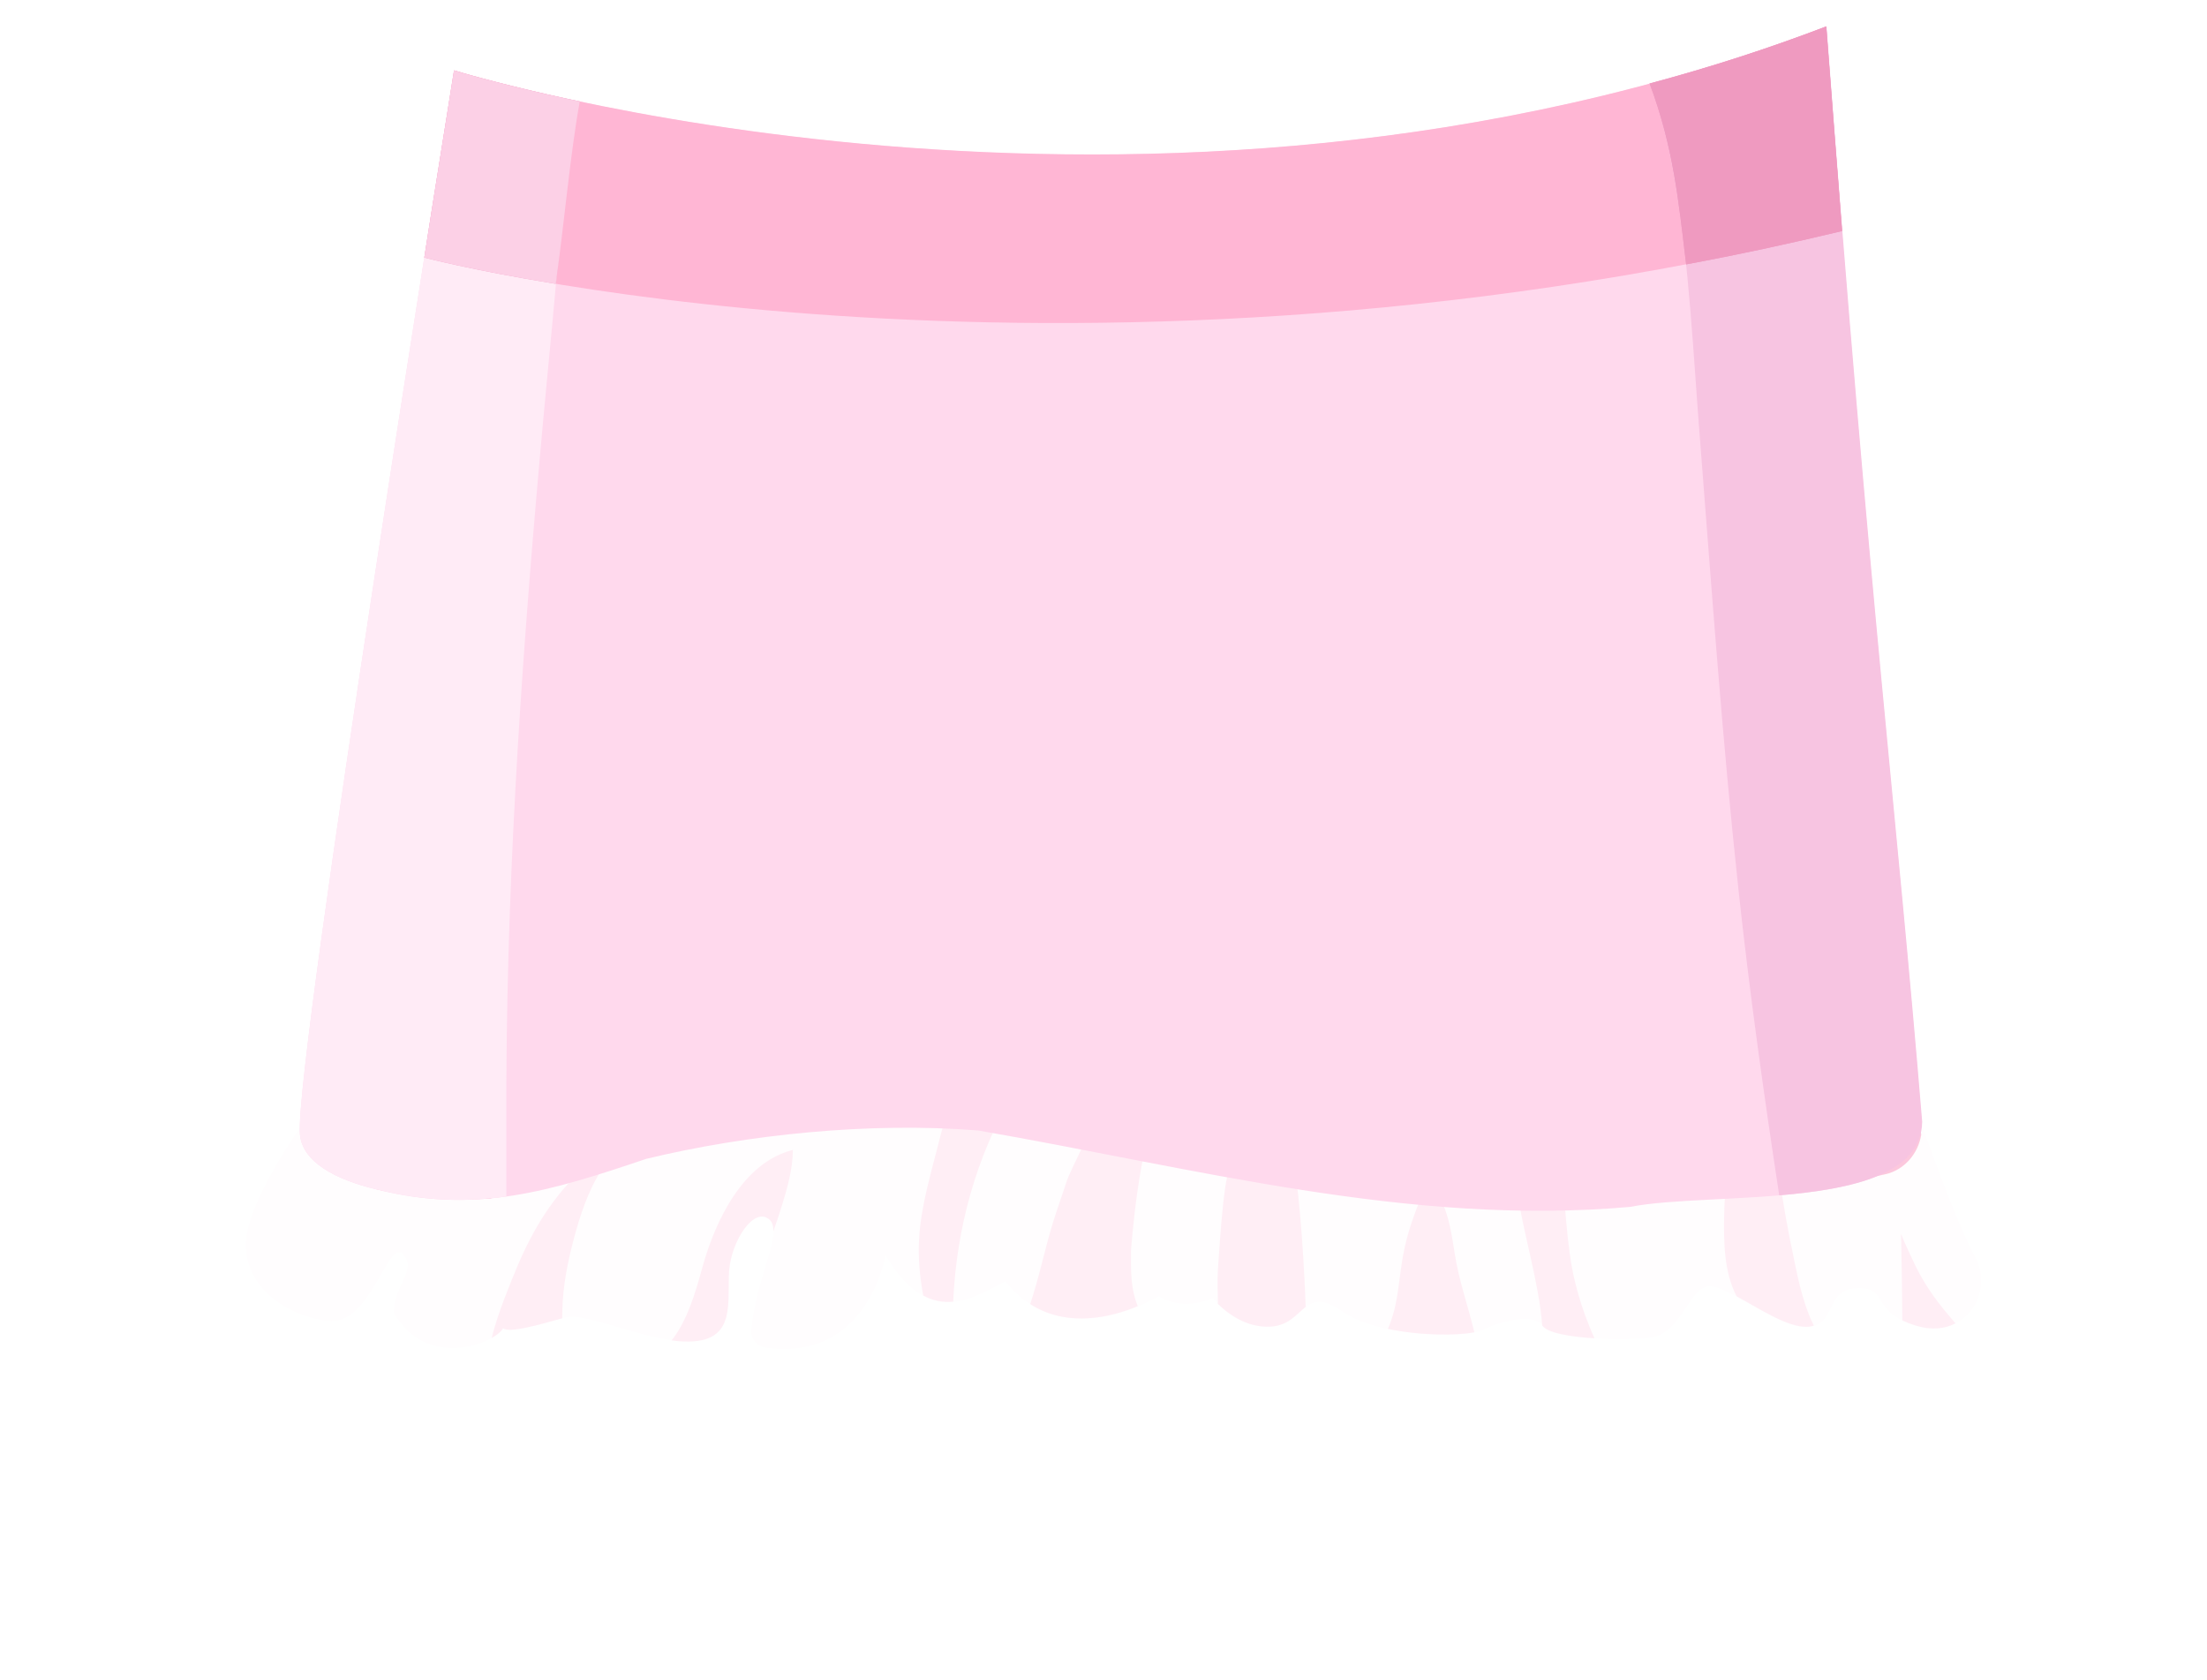
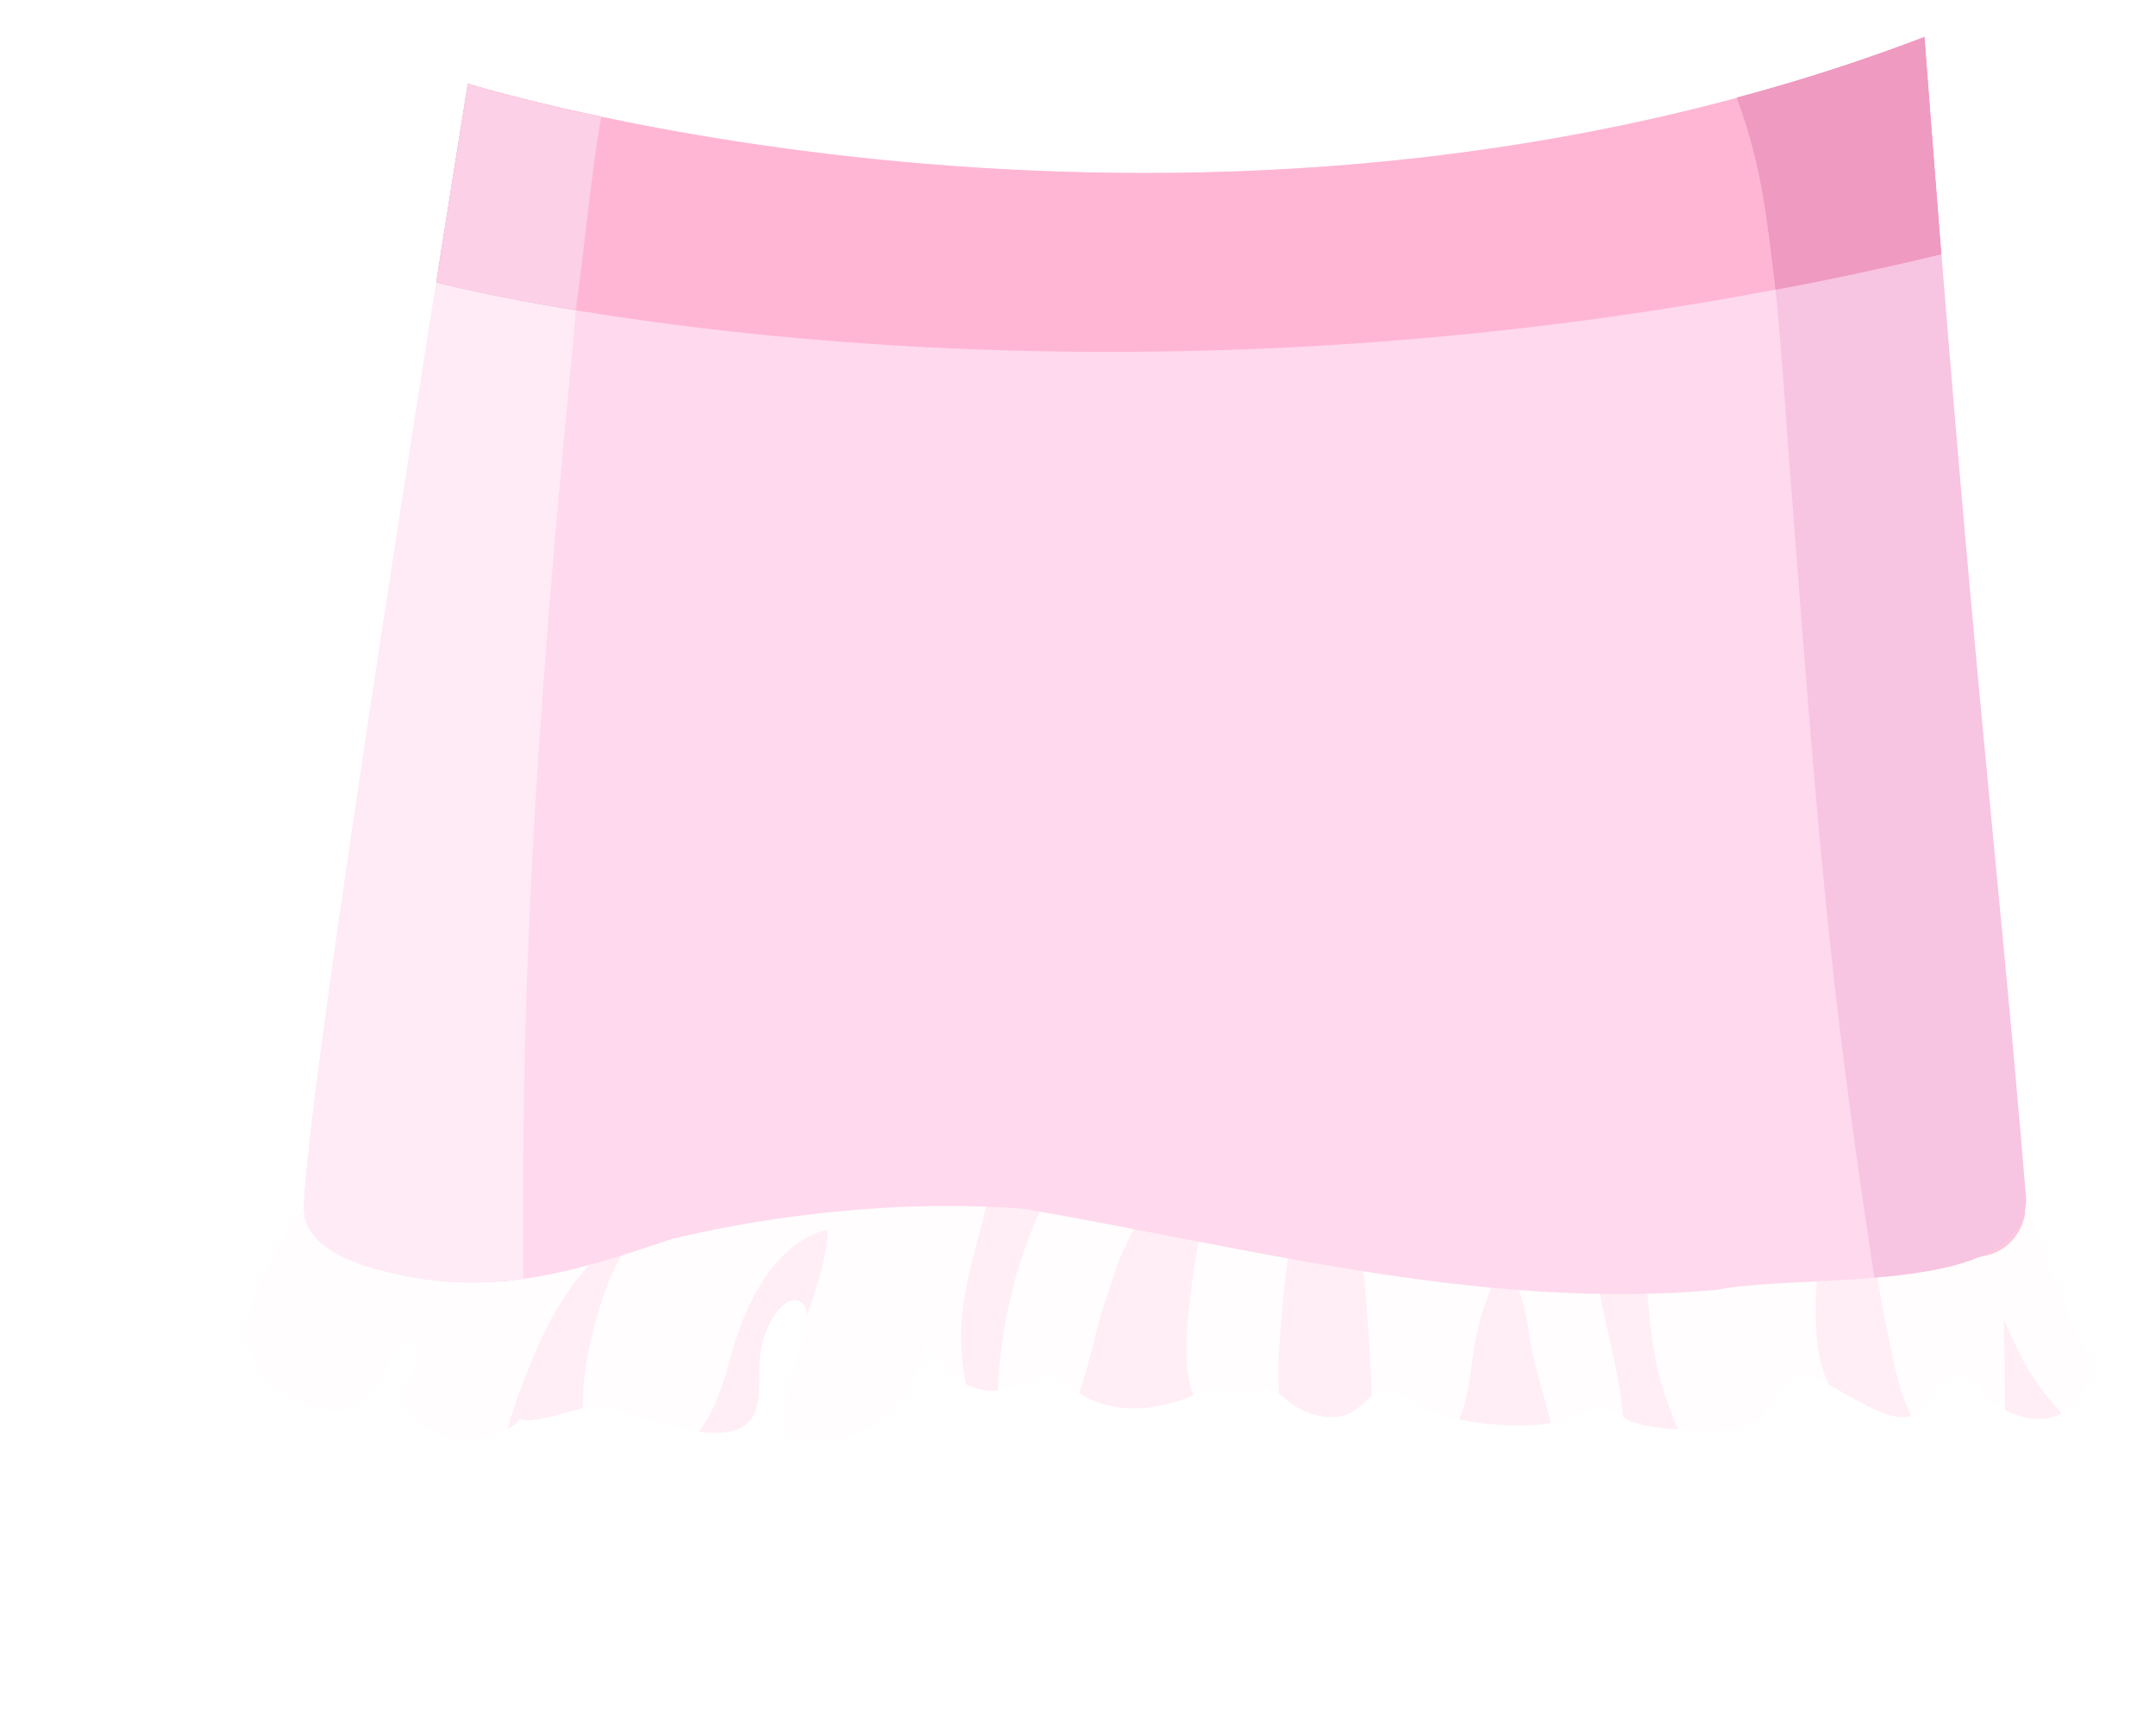
- <svg xmlns="http://www.w3.org/2000/svg" width="92" height="70" fill="none" viewBox="-10.6 -1.4 111.9 88.8">
+ <svg xmlns="http://www.w3.org/2000/svg" width="116" height="92" fill="none" viewBox="-12.30 -1.85 107.41 85.19">
  <path fill="#FFFDFE" d="M88.352 68.71c-2.53-.76-1.41-2.05-3.16-1.99-1.74.05-1.05 2-2.65 2.06-1.59.06-4.36-2.42-5.32-2.14-.97.28-1.38 2.49-2.95 2.69-.72.09-1.88.12-2.97.04-1.3-.08-2.5-.29-2.75-.68-.48-.71-2.37-.17-3.17.25-.8.42-5.37.43-7.43-1.01-2.06-1.43-1.91.71-3.73.83s-3.09-1.52-3.09-1.52-1.49.75-2.86-.1c0 0-5.01 3.15-8.11-.78-1.86.95-4.04 2.45-6.34-1.38 0 0-.923 5.657-6.35 4.88a.87.87 0 0 1-.744-.939c.252-2.818 1.715-5.172.964-5.831-.82-.72-2 1.12-2.13 2.69-.13 1.57.38 3.57-1.87 3.74-2.24.17-5.65-1.57-6.82-1.25-1.17.33-2.89.85-3.26.57-.55.87-4.09 2.17-5.79-.82 0-1.48 1.27-2.28.48-3.1-.79-.81-1.69 3.63-3.8 3.53-2.1-.1-5.15-1.87-4.38-4.94.78-3.07 4.41-7.54 4.41-7.54l62.98.9 1.3.02 19.5.28s1.91 5.65 3.14 7.92c1.02 1.88-.56 4.37-3.09 3.61l-.01.01Z" />
  <path fill="#FFEEF5" d="M63.93 64.93c-.16-.99-.3-2.08-.78-2.96-.13-.25-.34-.58-.62-.41-.4.25-.63.96-.78 1.39-.28.76-.48 1.53-.61 2.34-.14.86-.2 1.73-.41 2.57-.09.35-.2.69-.34 1.01 1.74.37 3.66.36 4.57.18-.33-1.38-.81-2.72-1.03-4.12Zm17.772-.53c-.37-1.84-.66-3.69-.86-5.56l-.15-1.46c0-.07-.02-.19-.03-.31l-1.08-.02c-1.02 1.73-1.37 3.74-1.41 5.79-.03 1.51 0 3.05.66 4.31 1.2.65 2.7 1.65 3.72 1.61.14 0 .25-.03.36-.06-.66-1.35-.9-2.82-1.21-4.32v.02Zm-10.401 4.97c-1.3-.08-2.5-.29-2.75-.68-.18-2.3-1.01-4.89-1.36-7.27-.24-1.67 0-3.12.32-4.54l1.3.02c.15.43.26.85.36 1.25.55 2.35.52 4.46.83 6.71.18 1.39.59 2.89 1.31 4.51h-.01ZM44.833 57.96c-.11.29-1.31 2.74-1.4 3.02-.25.77-.53 1.54-.77 2.31-.43 1.42-.72 2.87-1.19 4.27 2.01 1.29 4.35.67 5.69.11-.05-.12-.09-.24-.13-.36-.26-.84-.23-1.7-.23-2.56 0 0 .42-6.01 1.53-7.55 1.12-1.54-3.51.76-3.51.76h.01ZM17.19 64.7c.31-1.27.72-2.67 1.36-3.81.25-.45.54-.88.79-1.33l.12-.21c-1.82.86-3.24 2.62-4.23 4.4-.62 1.11-1.09 2.3-1.55 3.49-.26.69-.51 1.39-.68 2.11.29-.16.5-.34.6-.51.36.27 1.97-.21 3.13-.53-.02-1.24.19-2.5.46-3.61Zm10.492-1.61c.16.14.21.35.21.62.16-.46.32-.92.46-1.38.28-.92.57-1.93.57-2.92-2.61.65-4.09 3.69-4.79 6.23-.36 1.32-.8 2.81-1.62 3.84.41.06.8.08 1.17.05 2.25-.17 1.75-2.17 1.87-3.74.12-1.57 1.31-3.41 2.13-2.7Zm12.848-6.6-2.44-.04c-.98.36-1.23 1.72-1.48 2.67-.41 1.62-.91 3.27-1.01 4.96-.06 1.03.03 2.04.22 3.03.54.29 1.06.37 1.58.32.18-3.91 1.21-7.61 3.13-10.94Zm49.443 11.58c-.66-.78-1.22-1.59-1.68-2.52-.27-.56-.53-1.12-.77-1.7.04 1.52.06 3.05.07 4.57.21.1.45.2.75.29.8.24 1.5.16 2.06-.13-.14-.17-.29-.34-.43-.51ZM55.4 60.12c-.09-.42-.16-.95-.45-1.27-.29-.33-.81-.31-1.2-.22-.85.19-1.39.94-1.73 1.74-.36.85-.55 4.46-.62 5.38-.04.6 0 1.2 0 1.8.47.47 1.49 1.28 2.8 1.2.95-.06 1.37-.68 1.84-1.04-.05-1.67-.29-5.96-.64-7.59Z" />
  <path fill="#FFD9ED" d="M88.62 57.92c-.09 4.84-11.06 3.64-15.42 4.5-11.67 1.04-23.13-2.08-34.48-4.04-5.73-.46-12.21.21-17.55 1.5-5.06 1.71-9.03 2.93-14.24 1.62-2.24-.53-3.96-1.48-4.07-2.93-.32-3.73 8.15-56.24 8.15-56.24S47.57 13.74 83.56.01c2.36 31.39 3.69 41.17 5.06 57.92v-.01Z" />
  <path fill="#FCC8DD" d="M88.592 58.61c-.17 1.02-.91 1.87-1.92 2.09-.69.14-1.53.32-2.51.5l-2.08-50.99 6.51 48.4ZM14.754 11.09l-1.78 50.89c-1.96.09-4.18-.05-6.04-.49l7.82-50.4Z" />
  <path fill="#FFB6D4" d="M84.404 10.81c-.38-4.71-.57-7.22-.84-10.81-35.99 13.73-72.55 2.32-72.55 2.32s-.65 4.02-1.58 9.9c0 0 33.02 8.66 74.97-1.41Z" />
  <path fill="#FFEBF6" d="M13.773 58.01c-.05-11.8.73-23.55 1.77-35.22.42-4.78.94-9.54 1.26-14.3.1-1.48.24-3.09.84-4.52-4.21-.89-6.64-1.64-6.64-1.64s-8.47 52.5-8.15 56.24c.11 1.45 1.83 2.4 4.07 2.93 2.48.62 4.68.67 6.85.37v-3.86Z" />
  <path fill="#F2A0C5" d="M17.654 3.97c-1.16 3.11-.82 6.43-1.27 9.64-4.47-.73-6.95-1.39-6.95-1.39.51-3.32 1.06-6.64 1.57-9.9 1.26.4 4.59 1.23 6.64 1.64l.01.01Z" />
  <path fill="#FCD0E6" d="M17.654 3.97c-.5 2.74-.82 6.43-1.27 9.64-4.47-.73-6.95-1.39-6.95-1.39.51-3.32 1.06-6.64 1.57-9.9 1.26.4 4.59 1.23 6.64 1.64l.01.01Z" />
  <path fill="#F7C4E1" d="M83.563 0a95.44 95.44 0 0 1-9.34 3.01c.7 1.78 1.09 3.67 1.35 5.18.76 4.49.96 9.09 1.32 13.64.62 7.93 1.18 15.9 2.04 23.86.58 5.38 1.33 10.74 2.15 16.12 3.9-.33 7.5-1.12 7.56-3.89-1.38-16.75-2.7-26.53-5.06-57.92h-.02Z" />
  <path fill="#EF9AC0" d="M84.4 10.82c-2.79.67-5.54 1.26-8.24 1.76-.4-3.34-.67-6.19-1.93-9.56 3.18-.85 6.29-1.85 9.34-3.02.27 3.6.56 7.34.84 10.81l-.01.01Z" />
  <path fill="#EF9AC0" d="M84.39 10.82c-2.79.67-5.54 1.26-8.23 1.76-.4-3.34-.67-6.19-1.93-9.56 3.18-.85 6.29-1.85 9.34-3.02.27 3.6.58 7.34.83 10.81l-.01.01Z" />
</svg>
